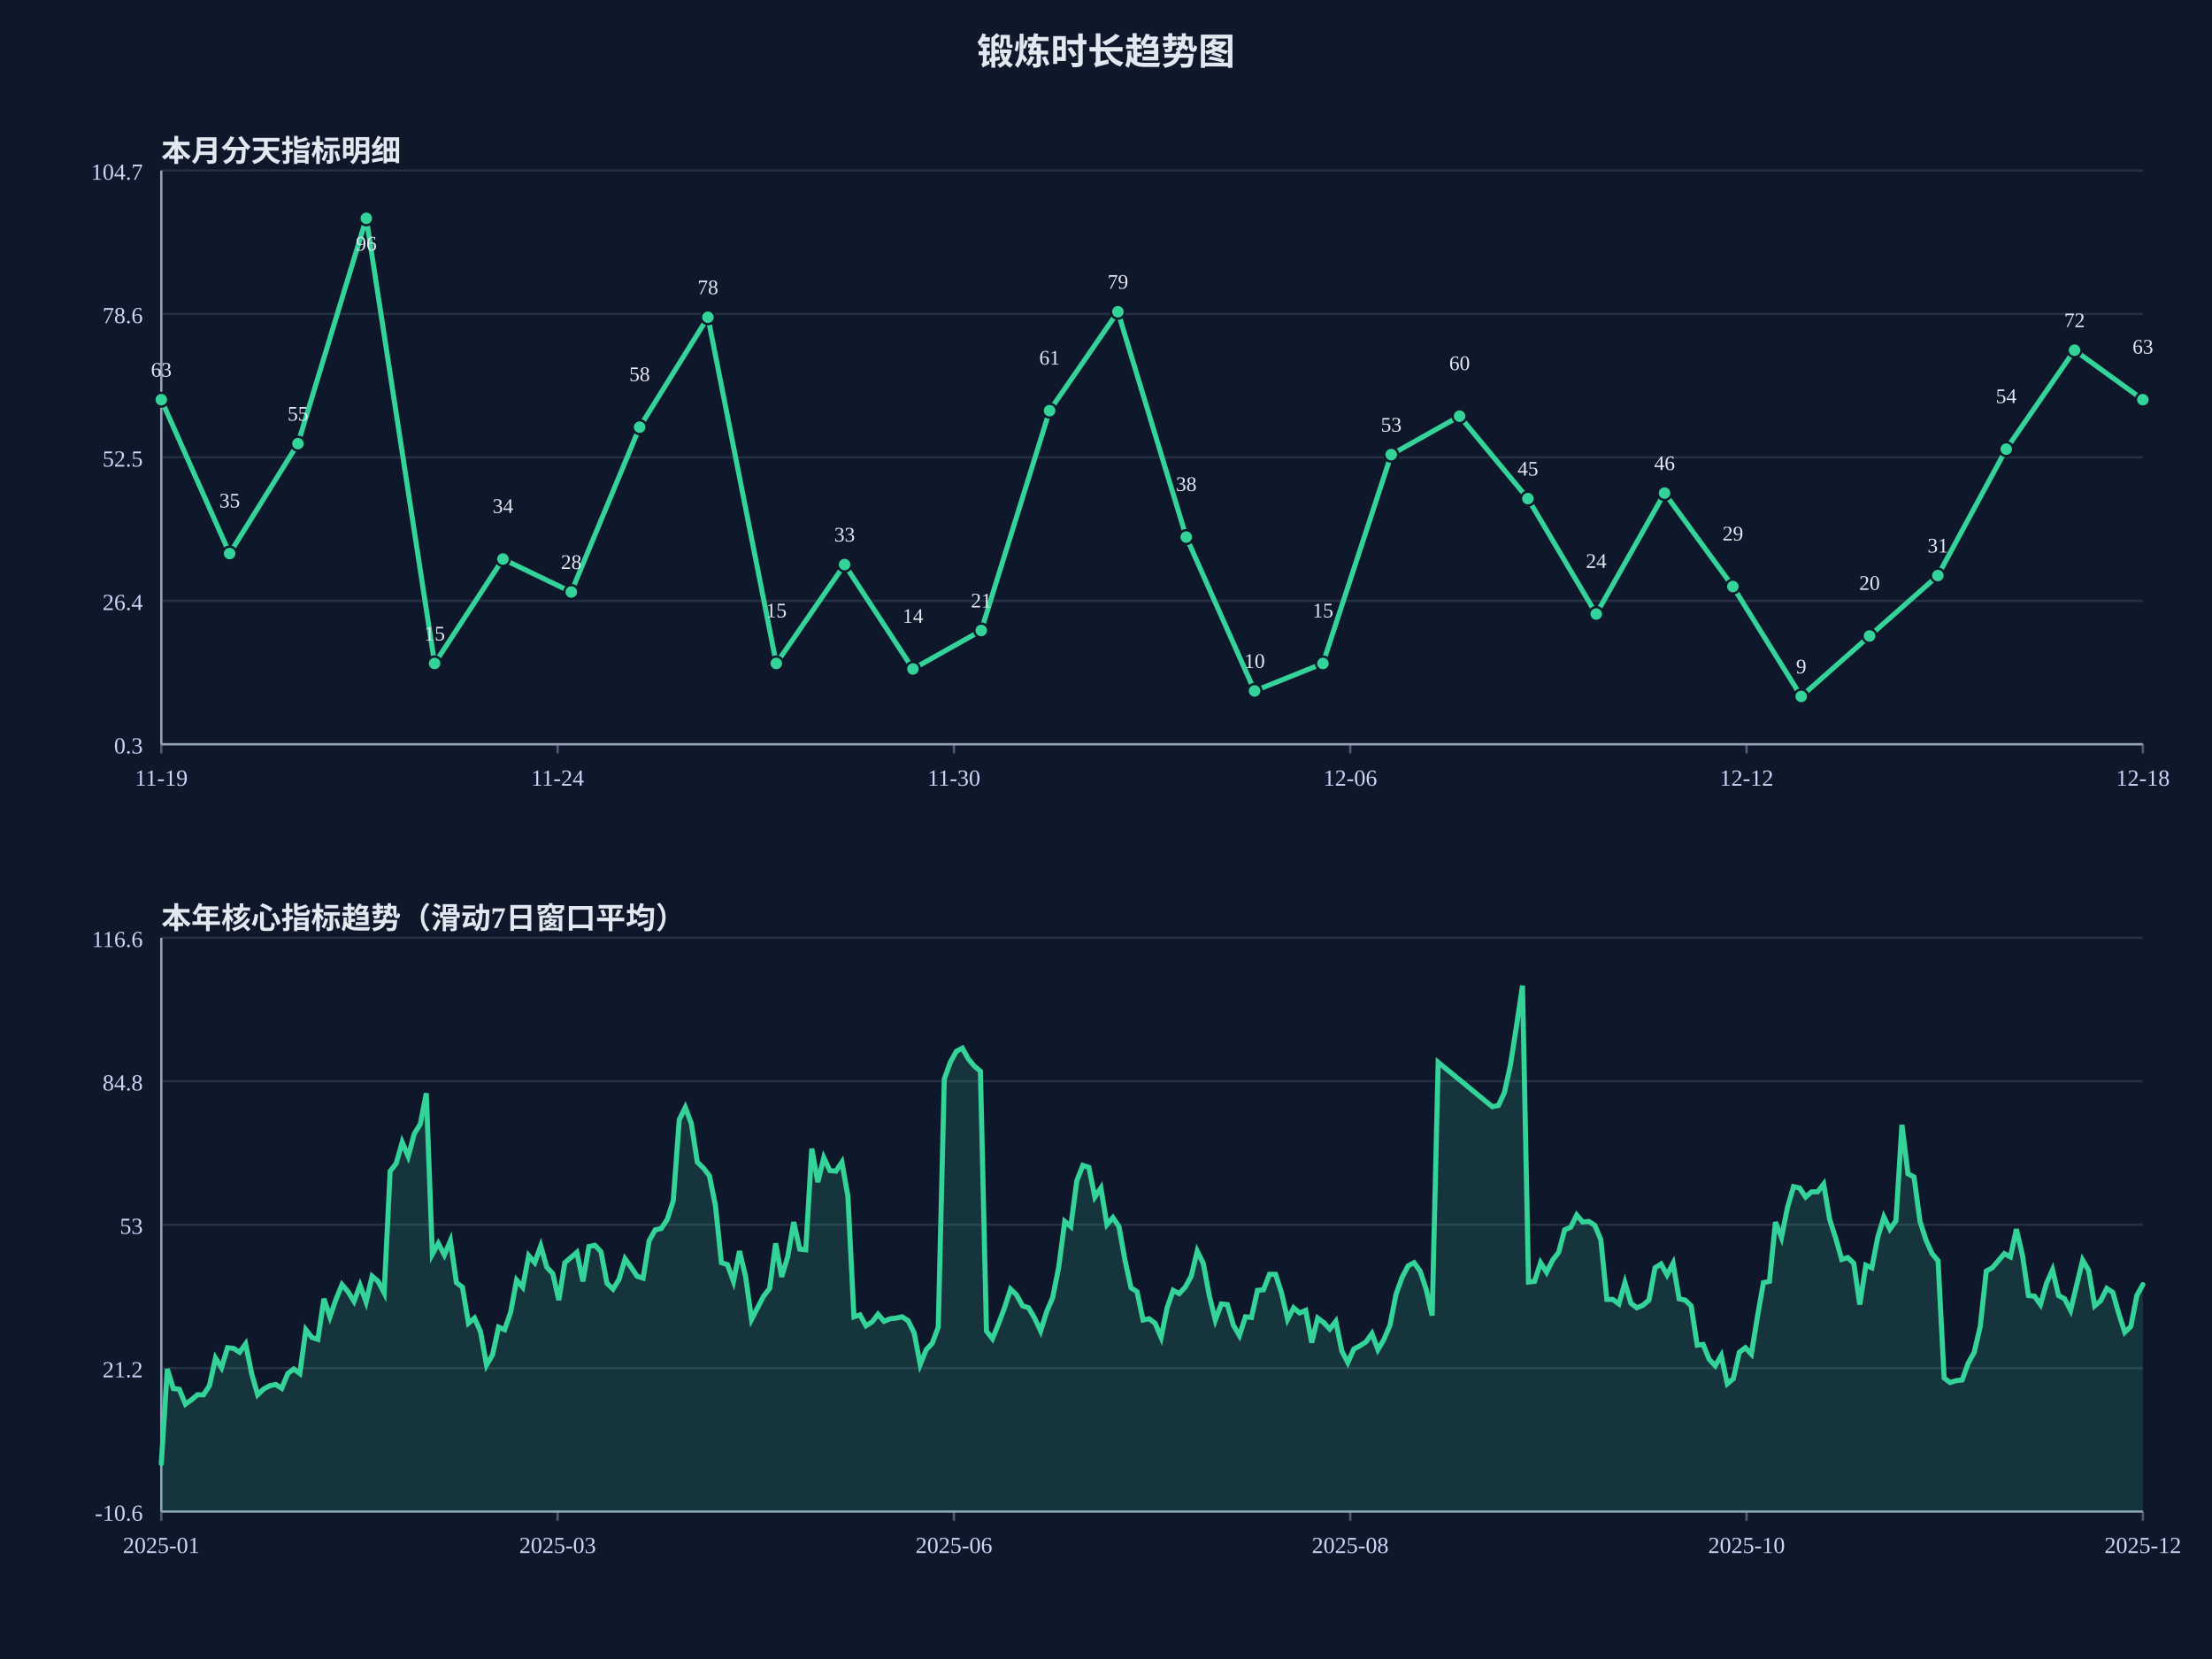
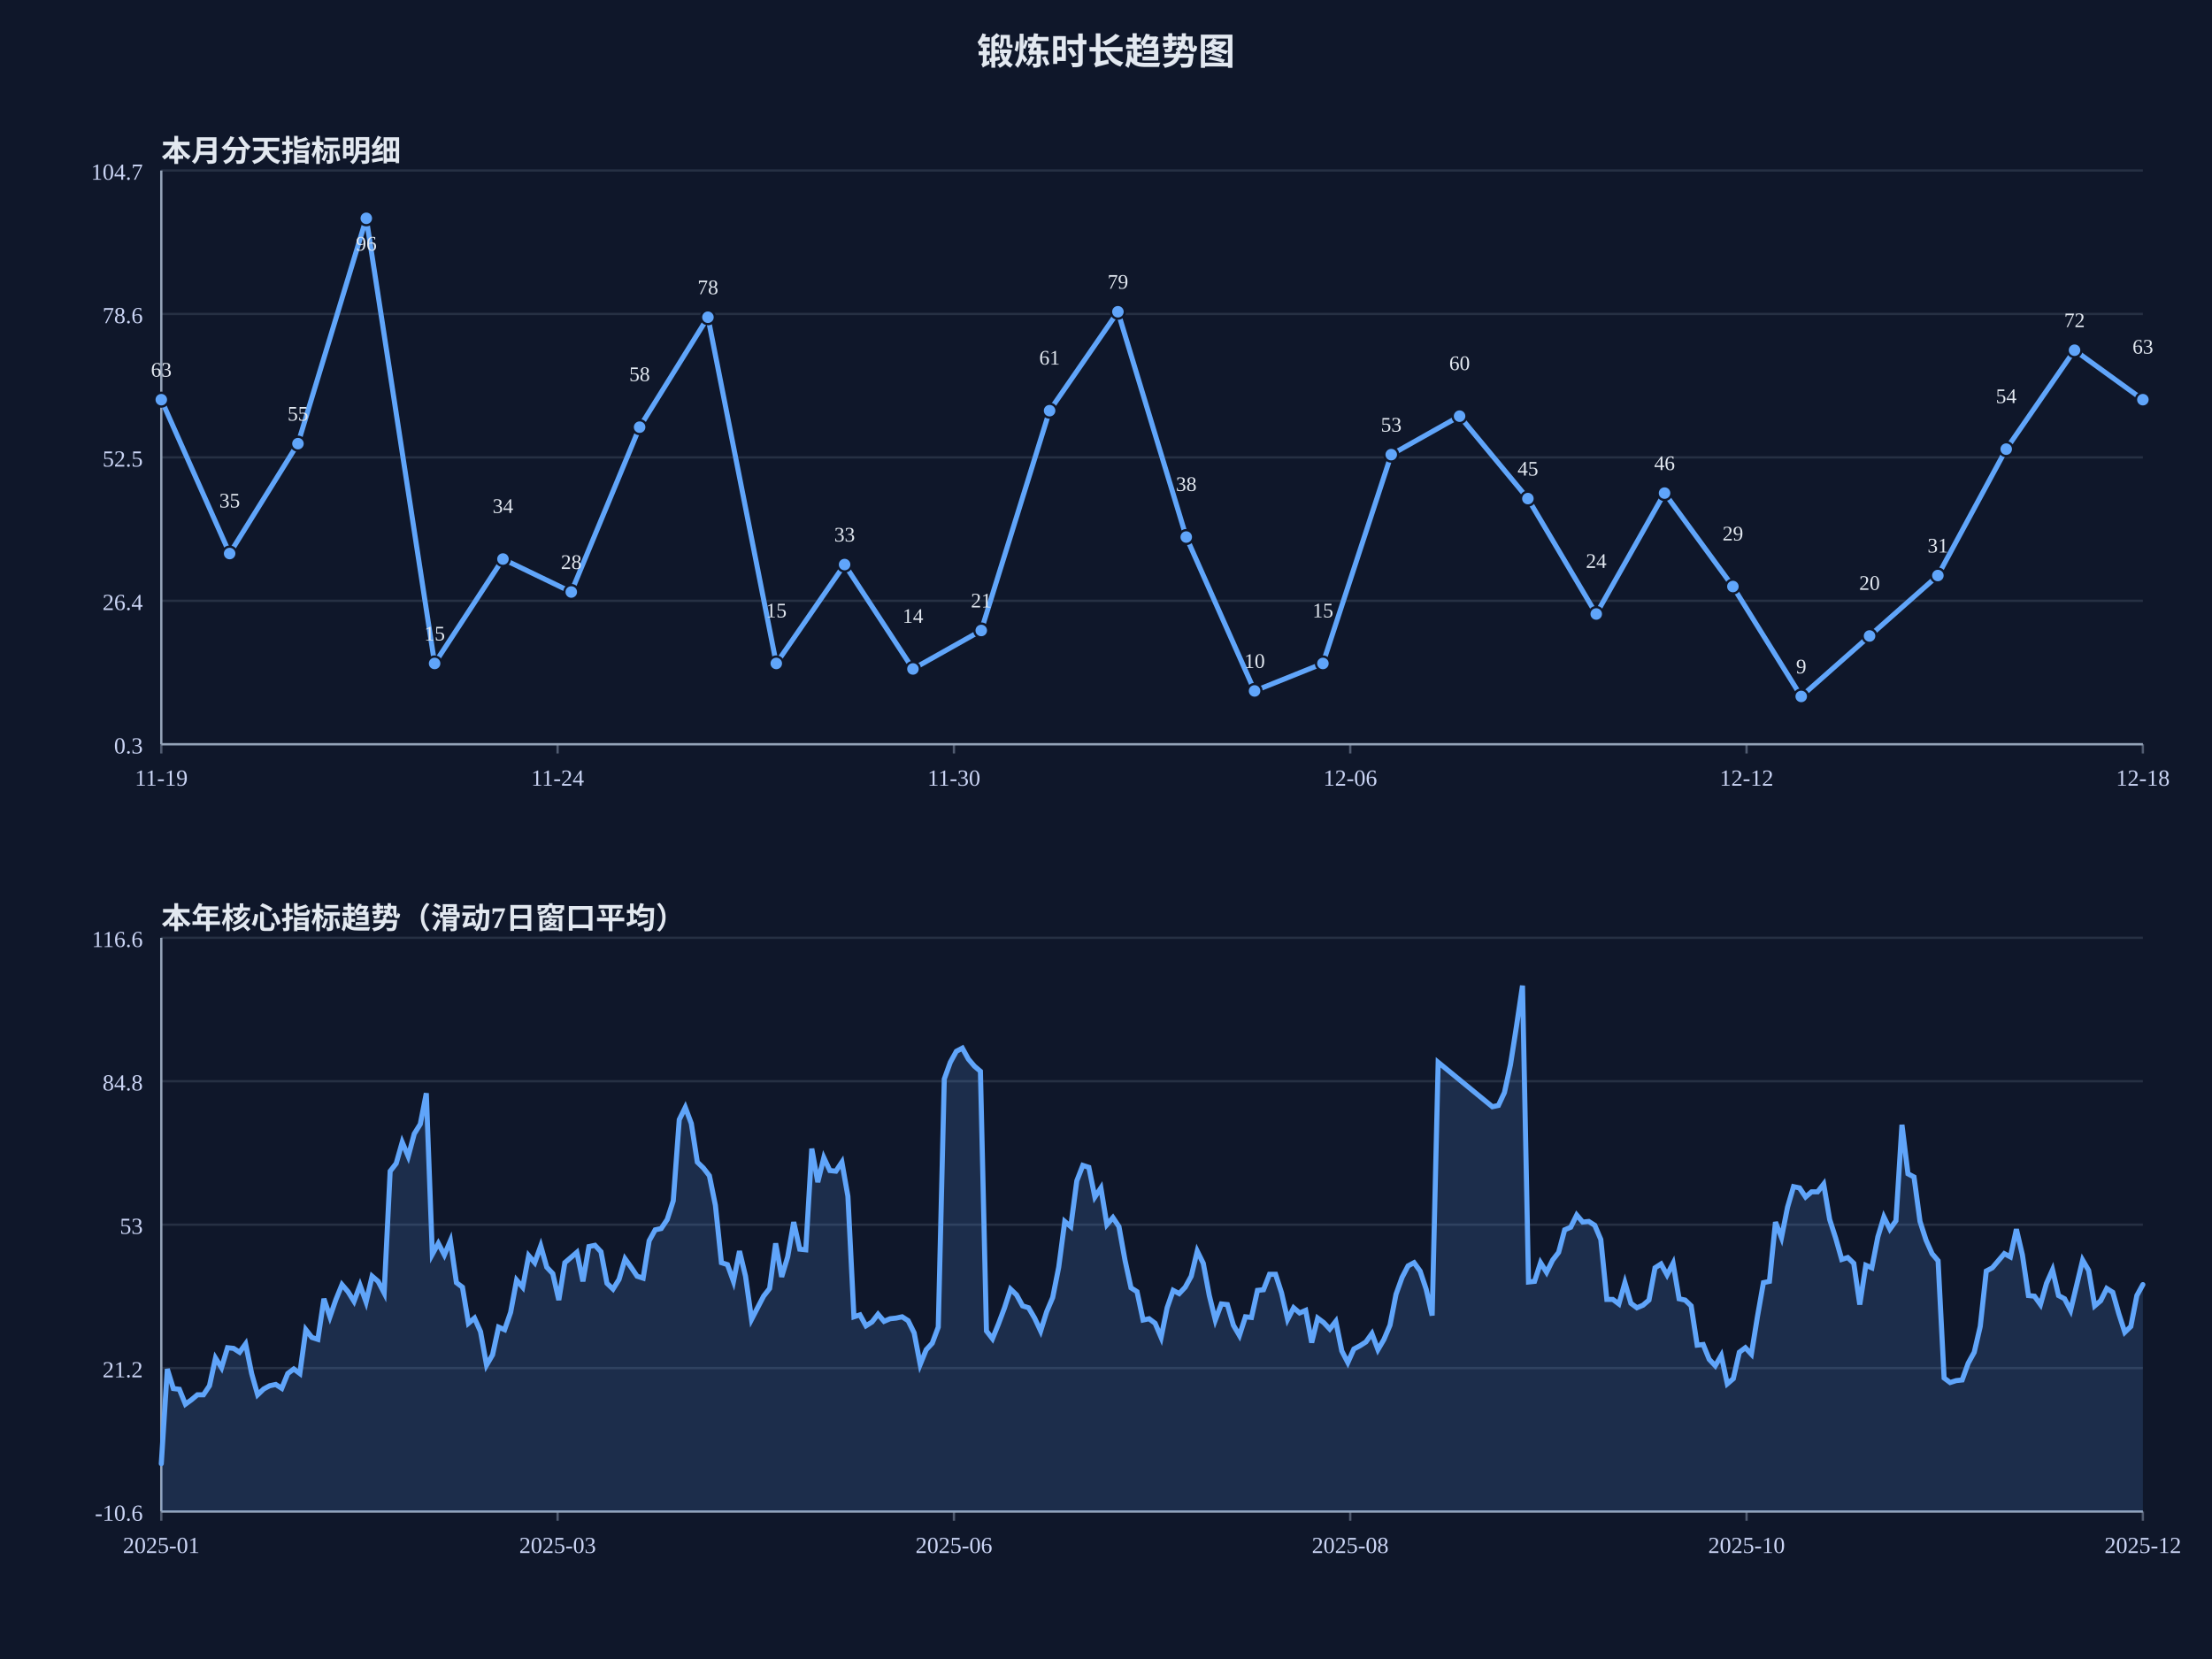
<svg xmlns="http://www.w3.org/2000/svg" viewBox="0 0 960 720" width="960" height="720">
  <rect width="960" height="720" fill="#0f172a" />
  <text x="480" y="28" fill="#e2e8f0" font-size="16" font-weight="700" text-anchor="middle">锻炼时长趋势图</text>
  <text x="70" y="70" fill="#e2e8f0" font-size="13" font-weight="600">本月分天指标明细</text>
  <line x1="70" y1="323.00" x2="930" y2="323.00" stroke="#94a3b8" stroke-opacity="0.18" stroke-width="1" />
  <text x="62" y="327.00" fill="#cbd5f5" font-size="10" text-anchor="end">0.3</text>
  <line x1="70" y1="260.75" x2="930" y2="260.75" stroke="#94a3b8" stroke-opacity="0.18" stroke-width="1" />
  <text x="62" y="264.75" fill="#cbd5f5" font-size="10" text-anchor="end">26.4</text>
  <line x1="70" y1="198.50" x2="930" y2="198.50" stroke="#94a3b8" stroke-opacity="0.18" stroke-width="1" />
  <text x="62" y="202.50" fill="#cbd5f5" font-size="10" text-anchor="end">52.5</text>
  <line x1="70" y1="136.25" x2="930" y2="136.25" stroke="#94a3b8" stroke-opacity="0.18" stroke-width="1" />
  <text x="62" y="140.25" fill="#cbd5f5" font-size="10" text-anchor="end">78.6</text>
  <line x1="70" y1="74.00" x2="930" y2="74.00" stroke="#94a3b8" stroke-opacity="0.18" stroke-width="1" />
  <text x="62" y="78.00" fill="#cbd5f5" font-size="10" text-anchor="end">104.7</text>
  <line x1="70.00" y1="323" x2="70.00" y2="327" stroke="#94a3b8" stroke-opacity="0.5" stroke-width="1" />
  <text x="70.00" y="341" fill="#cbd5f5" font-size="10" text-anchor="middle">11-19</text>
  <line x1="242.00" y1="323" x2="242.00" y2="327" stroke="#94a3b8" stroke-opacity="0.5" stroke-width="1" />
  <text x="242.00" y="341" fill="#cbd5f5" font-size="10" text-anchor="middle">11-24</text>
  <line x1="414.00" y1="323" x2="414.00" y2="327" stroke="#94a3b8" stroke-opacity="0.5" stroke-width="1" />
  <text x="414.00" y="341" fill="#cbd5f5" font-size="10" text-anchor="middle">11-30</text>
  <line x1="586.00" y1="323" x2="586.00" y2="327" stroke="#94a3b8" stroke-opacity="0.5" stroke-width="1" />
  <text x="586.00" y="341" fill="#cbd5f5" font-size="10" text-anchor="middle">12-06</text>
  <line x1="758.00" y1="323" x2="758.00" y2="327" stroke="#94a3b8" stroke-opacity="0.5" stroke-width="1" />
  <text x="758.00" y="341" fill="#cbd5f5" font-size="10" text-anchor="middle">12-12</text>
  <line x1="930.00" y1="323" x2="930.00" y2="327" stroke="#94a3b8" stroke-opacity="0.5" stroke-width="1" />
  <text x="930.00" y="341" fill="#cbd5f5" font-size="10" text-anchor="middle">12-18</text>
  <line x1="70" y1="74" x2="70" y2="323" stroke="#94a3b8" stroke-width="1" />
  <line x1="70" y1="323" x2="930" y2="323" stroke="#94a3b8" stroke-width="1" />
-   <path d="M70.00,173.46 L99.66,240.24 L129.31,192.54 L158.97,94.75 L188.62,287.94 L218.28,242.62 L247.93,256.93 L277.59,185.38 L307.24,137.68 L336.90,287.94 L366.55,245.01 L396.21,290.32 L425.86,273.63 L455.52,178.23 L485.17,135.30 L514.83,233.08 L544.48,299.86 L574.14,287.94 L603.79,197.31 L633.45,180.61 L663.10,216.39 L692.76,266.47 L722.41,214.00 L752.07,254.55 L781.72,302.25 L811.38,276.01 L841.03,249.78 L870.69,194.92 L900.34,151.99 L930.00,173.46" fill="none" stroke="#34d399" stroke-width="2.2" stroke-linecap="round" />
-   <circle cx="70.00" cy="173.46" r="3" fill="#34d399" stroke="#0f172a" stroke-width="1" />
+   <path d="M70.00,173.46 L99.66,240.24 L129.31,192.54 L158.97,94.75 L188.62,287.94 L218.28,242.62 L247.93,256.93 L277.59,185.38 L307.24,137.68 L336.90,287.94 L366.55,245.01 L396.21,290.32 L425.86,273.63 L455.52,178.23 L485.17,135.30 L514.83,233.08 L544.48,299.86 L574.14,287.94 L603.79,197.31 L633.45,180.61 L663.10,216.39 L692.76,266.47 L722.41,214.00 L752.07,254.55 L781.72,302.25 L811.38,276.01 L841.03,249.78 L870.69,194.92 L900.34,151.99 L930.00,173.46" fill="none" stroke="#60a5fa" stroke-width="2.2" stroke-linecap="round" />
+   <circle cx="70.00" cy="173.46" r="3" fill="#60a5fa" stroke="#0f172a" stroke-width="1" />
  <text x="70.00" y="163.46" fill="#e2e8f0" font-size="9" text-anchor="middle">63</text>
-   <circle cx="99.66" cy="240.24" r="3" fill="#34d399" stroke="#0f172a" stroke-width="1" />
+   <circle cx="99.66" cy="240.24" r="3" fill="#60a5fa" stroke="#0f172a" stroke-width="1" />
  <text x="99.66" y="220.24" fill="#e2e8f0" font-size="9" text-anchor="middle">35</text>
-   <circle cx="129.31" cy="192.54" r="3" fill="#34d399" stroke="#0f172a" stroke-width="1" />
+   <circle cx="129.31" cy="192.54" r="3" fill="#60a5fa" stroke="#0f172a" stroke-width="1" />
  <text x="129.31" y="182.54" fill="#e2e8f0" font-size="9" text-anchor="middle">55</text>
-   <circle cx="158.97" cy="94.75" r="3" fill="#34d399" stroke="#0f172a" stroke-width="1" />
+   <circle cx="158.97" cy="94.75" r="3" fill="#60a5fa" stroke="#0f172a" stroke-width="1" />
  <text x="158.97" y="108.75" fill="#e2e8f0" font-size="9" text-anchor="middle">96</text>
-   <circle cx="188.62" cy="287.94" r="3" fill="#34d399" stroke="#0f172a" stroke-width="1" />
+   <circle cx="188.62" cy="287.94" r="3" fill="#60a5fa" stroke="#0f172a" stroke-width="1" />
  <text x="188.62" y="277.94" fill="#e2e8f0" font-size="9" text-anchor="middle">15</text>
-   <circle cx="218.28" cy="242.62" r="3" fill="#34d399" stroke="#0f172a" stroke-width="1" />
+   <circle cx="218.28" cy="242.62" r="3" fill="#60a5fa" stroke="#0f172a" stroke-width="1" />
  <text x="218.28" y="222.62" fill="#e2e8f0" font-size="9" text-anchor="middle">34</text>
-   <circle cx="247.93" cy="256.93" r="3" fill="#34d399" stroke="#0f172a" stroke-width="1" />
+   <circle cx="247.93" cy="256.93" r="3" fill="#60a5fa" stroke="#0f172a" stroke-width="1" />
  <text x="247.93" y="246.93" fill="#e2e8f0" font-size="9" text-anchor="middle">28</text>
-   <circle cx="277.59" cy="185.38" r="3" fill="#34d399" stroke="#0f172a" stroke-width="1" />
+   <circle cx="277.59" cy="185.38" r="3" fill="#60a5fa" stroke="#0f172a" stroke-width="1" />
  <text x="277.59" y="165.38" fill="#e2e8f0" font-size="9" text-anchor="middle">58</text>
-   <circle cx="307.24" cy="137.68" r="3" fill="#34d399" stroke="#0f172a" stroke-width="1" />
+   <circle cx="307.24" cy="137.68" r="3" fill="#60a5fa" stroke="#0f172a" stroke-width="1" />
  <text x="307.24" y="127.68" fill="#e2e8f0" font-size="9" text-anchor="middle">78</text>
-   <circle cx="336.90" cy="287.94" r="3" fill="#34d399" stroke="#0f172a" stroke-width="1" />
+   <circle cx="336.90" cy="287.94" r="3" fill="#60a5fa" stroke="#0f172a" stroke-width="1" />
  <text x="336.90" y="267.94" fill="#e2e8f0" font-size="9" text-anchor="middle">15</text>
-   <circle cx="366.55" cy="245.01" r="3" fill="#34d399" stroke="#0f172a" stroke-width="1" />
+   <circle cx="366.55" cy="245.01" r="3" fill="#60a5fa" stroke="#0f172a" stroke-width="1" />
  <text x="366.55" y="235.01" fill="#e2e8f0" font-size="9" text-anchor="middle">33</text>
-   <circle cx="396.21" cy="290.32" r="3" fill="#34d399" stroke="#0f172a" stroke-width="1" />
+   <circle cx="396.21" cy="290.32" r="3" fill="#60a5fa" stroke="#0f172a" stroke-width="1" />
  <text x="396.21" y="270.32" fill="#e2e8f0" font-size="9" text-anchor="middle">14</text>
-   <circle cx="425.86" cy="273.63" r="3" fill="#34d399" stroke="#0f172a" stroke-width="1" />
+   <circle cx="425.86" cy="273.63" r="3" fill="#60a5fa" stroke="#0f172a" stroke-width="1" />
  <text x="425.86" y="263.63" fill="#e2e8f0" font-size="9" text-anchor="middle">21</text>
-   <circle cx="455.52" cy="178.23" r="3" fill="#34d399" stroke="#0f172a" stroke-width="1" />
+   <circle cx="455.52" cy="178.23" r="3" fill="#60a5fa" stroke="#0f172a" stroke-width="1" />
  <text x="455.52" y="158.23" fill="#e2e8f0" font-size="9" text-anchor="middle">61</text>
-   <circle cx="485.17" cy="135.30" r="3" fill="#34d399" stroke="#0f172a" stroke-width="1" />
+   <circle cx="485.17" cy="135.30" r="3" fill="#60a5fa" stroke="#0f172a" stroke-width="1" />
  <text x="485.17" y="125.30" fill="#e2e8f0" font-size="9" text-anchor="middle">79</text>
-   <circle cx="514.83" cy="233.08" r="3" fill="#34d399" stroke="#0f172a" stroke-width="1" />
+   <circle cx="514.83" cy="233.08" r="3" fill="#60a5fa" stroke="#0f172a" stroke-width="1" />
  <text x="514.83" y="213.08" fill="#e2e8f0" font-size="9" text-anchor="middle">38</text>
-   <circle cx="544.48" cy="299.86" r="3" fill="#34d399" stroke="#0f172a" stroke-width="1" />
+   <circle cx="544.48" cy="299.86" r="3" fill="#60a5fa" stroke="#0f172a" stroke-width="1" />
  <text x="544.48" y="289.86" fill="#e2e8f0" font-size="9" text-anchor="middle">10</text>
-   <circle cx="574.14" cy="287.94" r="3" fill="#34d399" stroke="#0f172a" stroke-width="1" />
+   <circle cx="574.14" cy="287.94" r="3" fill="#60a5fa" stroke="#0f172a" stroke-width="1" />
  <text x="574.14" y="267.94" fill="#e2e8f0" font-size="9" text-anchor="middle">15</text>
-   <circle cx="603.79" cy="197.31" r="3" fill="#34d399" stroke="#0f172a" stroke-width="1" />
+   <circle cx="603.79" cy="197.31" r="3" fill="#60a5fa" stroke="#0f172a" stroke-width="1" />
  <text x="603.79" y="187.31" fill="#e2e8f0" font-size="9" text-anchor="middle">53</text>
-   <circle cx="633.45" cy="180.61" r="3" fill="#34d399" stroke="#0f172a" stroke-width="1" />
+   <circle cx="633.45" cy="180.61" r="3" fill="#60a5fa" stroke="#0f172a" stroke-width="1" />
  <text x="633.45" y="160.61" fill="#e2e8f0" font-size="9" text-anchor="middle">60</text>
-   <circle cx="663.10" cy="216.39" r="3" fill="#34d399" stroke="#0f172a" stroke-width="1" />
+   <circle cx="663.10" cy="216.39" r="3" fill="#60a5fa" stroke="#0f172a" stroke-width="1" />
  <text x="663.10" y="206.39" fill="#e2e8f0" font-size="9" text-anchor="middle">45</text>
-   <circle cx="692.76" cy="266.47" r="3" fill="#34d399" stroke="#0f172a" stroke-width="1" />
+   <circle cx="692.76" cy="266.47" r="3" fill="#60a5fa" stroke="#0f172a" stroke-width="1" />
  <text x="692.76" y="246.47" fill="#e2e8f0" font-size="9" text-anchor="middle">24</text>
-   <circle cx="722.41" cy="214.00" r="3" fill="#34d399" stroke="#0f172a" stroke-width="1" />
+   <circle cx="722.41" cy="214.00" r="3" fill="#60a5fa" stroke="#0f172a" stroke-width="1" />
  <text x="722.41" y="204.00" fill="#e2e8f0" font-size="9" text-anchor="middle">46</text>
-   <circle cx="752.07" cy="254.55" r="3" fill="#34d399" stroke="#0f172a" stroke-width="1" />
+   <circle cx="752.07" cy="254.55" r="3" fill="#60a5fa" stroke="#0f172a" stroke-width="1" />
  <text x="752.07" y="234.55" fill="#e2e8f0" font-size="9" text-anchor="middle">29</text>
-   <circle cx="781.72" cy="302.25" r="3" fill="#34d399" stroke="#0f172a" stroke-width="1" />
+   <circle cx="781.72" cy="302.25" r="3" fill="#60a5fa" stroke="#0f172a" stroke-width="1" />
  <text x="781.72" y="292.25" fill="#e2e8f0" font-size="9" text-anchor="middle">9</text>
-   <circle cx="811.38" cy="276.01" r="3" fill="#34d399" stroke="#0f172a" stroke-width="1" />
+   <circle cx="811.38" cy="276.01" r="3" fill="#60a5fa" stroke="#0f172a" stroke-width="1" />
  <text x="811.38" y="256.01" fill="#e2e8f0" font-size="9" text-anchor="middle">20</text>
-   <circle cx="841.03" cy="249.78" r="3" fill="#34d399" stroke="#0f172a" stroke-width="1" />
+   <circle cx="841.03" cy="249.78" r="3" fill="#60a5fa" stroke="#0f172a" stroke-width="1" />
  <text x="841.03" y="239.78" fill="#e2e8f0" font-size="9" text-anchor="middle">31</text>
-   <circle cx="870.69" cy="194.92" r="3" fill="#34d399" stroke="#0f172a" stroke-width="1" />
+   <circle cx="870.69" cy="194.92" r="3" fill="#60a5fa" stroke="#0f172a" stroke-width="1" />
  <text x="870.69" y="174.92" fill="#e2e8f0" font-size="9" text-anchor="middle">54</text>
-   <circle cx="900.34" cy="151.99" r="3" fill="#34d399" stroke="#0f172a" stroke-width="1" />
+   <circle cx="900.34" cy="151.99" r="3" fill="#60a5fa" stroke="#0f172a" stroke-width="1" />
  <text x="900.34" y="141.99" fill="#e2e8f0" font-size="9" text-anchor="middle">72</text>
-   <circle cx="930.00" cy="173.46" r="3" fill="#34d399" stroke="#0f172a" stroke-width="1" />
+   <circle cx="930.00" cy="173.46" r="3" fill="#60a5fa" stroke="#0f172a" stroke-width="1" />
  <text x="930.00" y="153.46" fill="#e2e8f0" font-size="9" text-anchor="middle">63</text>
  <text x="70" y="403" fill="#e2e8f0" font-size="13" font-weight="600">本年核心指标趋势（滑动7日窗口平均）</text>
  <line x1="70" y1="656.00" x2="930" y2="656.00" stroke="#94a3b8" stroke-opacity="0.18" stroke-width="1" />
  <text x="62" y="660.00" fill="#cbd5f5" font-size="10" text-anchor="end">-10.6</text>
  <line x1="70" y1="593.75" x2="930" y2="593.75" stroke="#94a3b8" stroke-opacity="0.18" stroke-width="1" />
  <text x="62" y="597.75" fill="#cbd5f5" font-size="10" text-anchor="end">21.2</text>
  <line x1="70" y1="531.50" x2="930" y2="531.50" stroke="#94a3b8" stroke-opacity="0.18" stroke-width="1" />
  <text x="62" y="535.50" fill="#cbd5f5" font-size="10" text-anchor="end">53</text>
  <line x1="70" y1="469.25" x2="930" y2="469.25" stroke="#94a3b8" stroke-opacity="0.18" stroke-width="1" />
  <text x="62" y="473.25" fill="#cbd5f5" font-size="10" text-anchor="end">84.8</text>
  <line x1="70" y1="407.00" x2="930" y2="407.00" stroke="#94a3b8" stroke-opacity="0.18" stroke-width="1" />
  <text x="62" y="411.00" fill="#cbd5f5" font-size="10" text-anchor="end">116.6</text>
  <line x1="70.00" y1="656" x2="70.00" y2="660" stroke="#94a3b8" stroke-opacity="0.5" stroke-width="1" />
  <text x="70.00" y="674" fill="#cbd5f5" font-size="10" text-anchor="middle">2025-01</text>
  <line x1="242.00" y1="656" x2="242.00" y2="660" stroke="#94a3b8" stroke-opacity="0.5" stroke-width="1" />
  <text x="242.00" y="674" fill="#cbd5f5" font-size="10" text-anchor="middle">2025-03</text>
  <line x1="414.00" y1="656" x2="414.00" y2="660" stroke="#94a3b8" stroke-opacity="0.5" stroke-width="1" />
  <text x="414.00" y="674" fill="#cbd5f5" font-size="10" text-anchor="middle">2025-06</text>
  <line x1="586.00" y1="656" x2="586.00" y2="660" stroke="#94a3b8" stroke-opacity="0.5" stroke-width="1" />
  <text x="586.00" y="674" fill="#cbd5f5" font-size="10" text-anchor="middle">2025-08</text>
  <line x1="758.00" y1="656" x2="758.00" y2="660" stroke="#94a3b8" stroke-opacity="0.5" stroke-width="1" />
  <text x="758.00" y="674" fill="#cbd5f5" font-size="10" text-anchor="middle">2025-10</text>
  <line x1="930.00" y1="656" x2="930.00" y2="660" stroke="#94a3b8" stroke-opacity="0.5" stroke-width="1" />
  <text x="930.00" y="674" fill="#cbd5f5" font-size="10" text-anchor="middle">2025-12</text>
  <line x1="70" y1="407" x2="70" y2="656" stroke="#94a3b8" stroke-width="1" />
  <line x1="70" y1="656" x2="930" y2="656" stroke="#94a3b8" stroke-width="1" />
-   <path d="M70.00,656.00 L70.00,635.25 L72.61,594.14 L75.23,602.62 L77.84,602.95 L80.46,609.41 L83.07,607.52 L85.68,605.33 L88.30,605.33 L90.91,601.41 L93.53,589.39 L96.14,593.58 L98.75,584.91 L101.37,585.19 L103.98,586.87 L106.60,583.24 L109.21,596.10 L111.82,605.33 L114.44,602.81 L117.05,601.41 L119.67,600.85 L122.28,602.53 L124.89,596.10 L127.51,594.14 L130.12,596.10 L132.74,577.08 L135.35,580.44 L137.96,581.28 L140.58,563.66 L143.19,571.49 L145.81,563.94 L148.42,557.51 L151.03,560.58 L153.65,564.78 L156.26,557.79 L158.88,565.06 L161.49,553.87 L164.10,556.11 L166.72,561.14 L169.33,508.29 L171.95,504.93 L174.56,495.70 L177.17,501.86 L179.79,492.07 L182.40,487.87 L185.02,474.45 L187.63,544.36 L190.24,539.61 L192.86,544.64 L195.47,538.49 L198.09,556.67 L200.70,558.63 L203.31,574.29 L205.93,572.05 L208.54,577.92 L211.16,592.46 L213.77,587.99 L216.38,575.96 L219.00,577.08 L221.61,569.53 L224.22,555.55 L226.84,558.63 L229.45,544.92 L232.07,548.00 L234.68,540.73 L237.29,549.96 L239.91,552.75 L242.52,564.22 L245.14,548.00 L247.75,545.76 L250.36,543.52 L252.98,556.11 L255.59,541.01 L258.21,540.45 L260.82,543.25 L263.43,556.95 L266.05,559.46 L268.66,555.27 L271.28,546.32 L273.89,549.96 L276.50,553.87 L279.12,554.71 L281.73,538.49 L284.35,533.74 L286.96,533.18 L289.57,529.26 L292.19,521.15 L294.80,485.92 L297.42,480.60 L300.03,487.60 L302.64,504.37 L305.26,506.89 L307.87,510.25 L310.49,523.11 L313.10,548.00 L315.71,548.84 L318.33,556.11 L320.94,542.97 L323.56,553.87 L326.17,572.61 L328.78,567.57 L331.40,562.54 L334.01,559.19 L336.63,539.61 L339.24,554.15 L341.85,545.48 L344.47,530.38 L347.08,542.13 L349.70,542.41 L352.31,498.50 L354.92,513.04 L357.54,502.42 L360.15,508.01 L362.77,508.29 L365.38,504.37 L367.99,519.20 L370.61,571.49 L373.22,570.65 L375.84,575.40 L378.45,573.73 L381.06,570.37 L383.68,573.45 L386.29,572.33 L388.91,572.05 L391.52,571.49 L394.13,573.17 L396.75,578.48 L399.36,592.18 L401.98,585.75 L404.59,582.96 L407.20,575.96 L409.82,468.30 L412.43,461.03 L415.05,456.27 L417.66,454.88 L420.27,459.63 L422.89,462.71 L425.50,464.94 L428.12,577.64 L430.73,581.00 L433.34,574.57 L435.96,567.57 L438.57,559.46 L441.19,561.98 L443.80,566.74 L446.41,567.57 L449.03,572.05 L451.64,577.64 L454.26,569.25 L456.87,563.10 L459.48,549.96 L462.10,530.10 L464.71,532.34 L467.33,512.48 L469.94,505.77 L472.55,506.61 L475.17,519.48 L477.78,515.56 L480.40,531.50 L483.01,528.42 L485.62,532.34 L488.24,546.88 L490.85,558.91 L493.47,560.58 L496.08,572.89 L498.69,572.33 L501.31,574.29 L503.92,580.44 L506.53,567.57 L509.15,560.02 L511.76,561.42 L514.38,558.63 L516.99,553.87 L519.60,542.97 L522.22,548.28 L524.83,562.26 L527.45,572.89 L530.06,565.90 L532.67,566.18 L535.29,575.13 L537.90,579.60 L540.52,571.49 L543.13,571.77 L545.74,560.02 L548.36,559.74 L550.97,553.03 L553.59,553.03 L556.20,561.14 L558.81,572.61 L561.43,567.57 L564.04,569.81 L566.66,568.69 L569.27,582.68 L571.88,572.05 L574.50,574.01 L577.11,576.80 L579.73,573.45 L582.34,586.31 L584.95,591.35 L587.57,585.47 L590.18,584.07 L592.80,582.40 L595.41,578.76 L598.02,585.75 L600.64,581.28 L603.25,575.13 L605.87,561.70 L608.48,554.43 L611.09,549.40 L613.71,548.00 L616.32,551.63 L618.94,559.46 L621.55,570.93 L624.16,461.03 L647.69,480.32 L650.30,479.76 L652.92,474.17 L655.53,462.15 L658.15,445.37 L660.76,427.75 L663.37,556.39 L665.99,556.11 L668.60,548.00 L671.22,552.19 L673.83,546.88 L676.44,543.52 L679.06,533.74 L681.67,532.62 L684.29,527.31 L686.90,530.38 L689.51,530.10 L692.13,531.78 L694.74,537.93 L697.36,563.94 L699.97,563.94 L702.58,565.90 L705.20,556.67 L707.81,565.62 L710.43,567.57 L713.04,566.46 L715.65,564.22 L718.27,550.24 L720.88,548.56 L723.50,553.31 L726.11,548.28 L728.72,563.66 L731.34,564.22 L733.95,566.74 L736.57,583.79 L739.18,583.51 L741.79,589.95 L744.41,592.74 L747.02,588.27 L749.64,600.57 L752.25,598.34 L754.86,586.87 L757.48,584.91 L760.09,587.71 L762.71,571.49 L765.32,556.67 L767.93,556.11 L770.55,530.38 L773.16,537.09 L775.78,523.95 L778.39,515.00 L781.00,515.56 L783.62,519.48 L786.23,517.24 L788.84,517.24 L791.46,513.88 L794.07,529.26 L796.69,537.37 L799.30,546.60 L801.91,545.76 L804.53,548.28 L807.14,566.18 L809.76,549.12 L812.37,550.24 L814.98,536.81 L817.60,528.14 L820.21,533.46 L822.83,529.82 L825.44,488.15 L828.05,509.41 L830.67,510.81 L833.28,530.10 L835.90,538.21 L838.51,544.08 L841.12,547.16 L843.74,598.06 L846.35,600.01 L848.97,599.18 L851.58,598.90 L854.19,591.62 L856.81,586.87 L859.42,575.68 L862.04,551.63 L864.65,550.24 L867.26,547.16 L869.88,544.08 L872.49,545.48 L875.11,533.46 L877.72,544.64 L880.33,562.26 L882.95,562.54 L885.56,566.18 L888.18,556.95 L890.79,551.08 L893.40,562.26 L896.02,563.66 L898.63,568.69 L901.25,557.79 L903.86,546.88 L906.47,551.36 L909.09,566.74 L911.70,564.50 L914.32,559.19 L916.93,560.86 L919.54,570.09 L922.16,578.20 L924.77,575.68 L927.39,562.26 L930.00,557.51 L930.00,656.00 Z" fill="#34d399" fill-opacity="0.16" stroke="none" />
-   <path d="M70.00,635.25 L72.61,594.14 L75.23,602.62 L77.84,602.95 L80.46,609.41 L83.07,607.52 L85.68,605.33 L88.30,605.33 L90.91,601.41 L93.53,589.39 L96.14,593.58 L98.75,584.91 L101.37,585.19 L103.98,586.87 L106.60,583.24 L109.21,596.10 L111.82,605.33 L114.44,602.81 L117.05,601.41 L119.67,600.85 L122.28,602.53 L124.89,596.10 L127.51,594.14 L130.12,596.10 L132.74,577.08 L135.35,580.44 L137.96,581.28 L140.58,563.66 L143.19,571.49 L145.81,563.94 L148.42,557.51 L151.03,560.58 L153.65,564.78 L156.26,557.79 L158.88,565.06 L161.49,553.87 L164.10,556.11 L166.72,561.14 L169.33,508.29 L171.95,504.93 L174.56,495.70 L177.17,501.86 L179.79,492.07 L182.40,487.87 L185.02,474.45 L187.63,544.36 L190.24,539.61 L192.86,544.64 L195.47,538.49 L198.09,556.67 L200.70,558.63 L203.31,574.29 L205.93,572.05 L208.54,577.92 L211.16,592.46 L213.77,587.99 L216.38,575.96 L219.00,577.08 L221.61,569.53 L224.22,555.55 L226.84,558.63 L229.45,544.92 L232.07,548.00 L234.68,540.73 L237.29,549.96 L239.91,552.75 L242.52,564.22 L245.14,548.00 L247.75,545.76 L250.36,543.52 L252.98,556.11 L255.59,541.01 L258.21,540.45 L260.82,543.25 L263.43,556.95 L266.05,559.46 L268.66,555.27 L271.28,546.32 L273.89,549.96 L276.50,553.87 L279.12,554.71 L281.73,538.49 L284.35,533.74 L286.96,533.18 L289.57,529.26 L292.19,521.15 L294.80,485.92 L297.42,480.60 L300.03,487.60 L302.64,504.37 L305.26,506.89 L307.87,510.25 L310.49,523.11 L313.10,548.00 L315.71,548.84 L318.33,556.11 L320.94,542.97 L323.56,553.87 L326.17,572.61 L328.78,567.57 L331.40,562.54 L334.01,559.19 L336.63,539.61 L339.24,554.15 L341.85,545.48 L344.47,530.38 L347.08,542.13 L349.70,542.41 L352.31,498.50 L354.92,513.04 L357.54,502.42 L360.15,508.01 L362.77,508.29 L365.38,504.37 L367.99,519.20 L370.61,571.49 L373.22,570.65 L375.84,575.40 L378.45,573.73 L381.06,570.37 L383.68,573.45 L386.29,572.33 L388.91,572.05 L391.52,571.49 L394.13,573.17 L396.75,578.48 L399.36,592.18 L401.98,585.75 L404.59,582.96 L407.20,575.96 L409.82,468.30 L412.43,461.03 L415.05,456.27 L417.66,454.88 L420.27,459.63 L422.89,462.71 L425.50,464.94 L428.12,577.64 L430.73,581.00 L433.34,574.57 L435.96,567.57 L438.57,559.46 L441.19,561.98 L443.80,566.74 L446.41,567.57 L449.03,572.05 L451.64,577.64 L454.26,569.25 L456.87,563.10 L459.48,549.96 L462.10,530.10 L464.71,532.34 L467.33,512.48 L469.94,505.77 L472.55,506.61 L475.17,519.48 L477.78,515.56 L480.40,531.50 L483.01,528.42 L485.62,532.34 L488.24,546.88 L490.85,558.91 L493.47,560.58 L496.08,572.89 L498.69,572.33 L501.31,574.29 L503.92,580.44 L506.53,567.57 L509.15,560.02 L511.76,561.42 L514.38,558.63 L516.99,553.87 L519.60,542.97 L522.22,548.28 L524.83,562.26 L527.45,572.89 L530.06,565.90 L532.67,566.18 L535.29,575.13 L537.90,579.60 L540.52,571.49 L543.13,571.77 L545.74,560.02 L548.36,559.74 L550.97,553.03 L553.59,553.03 L556.20,561.14 L558.81,572.61 L561.43,567.57 L564.04,569.81 L566.66,568.69 L569.27,582.68 L571.88,572.05 L574.50,574.01 L577.11,576.80 L579.73,573.45 L582.34,586.31 L584.95,591.35 L587.57,585.47 L590.18,584.07 L592.80,582.40 L595.41,578.76 L598.02,585.75 L600.64,581.28 L603.25,575.13 L605.87,561.70 L608.48,554.43 L611.09,549.40 L613.71,548.00 L616.32,551.63 L618.94,559.46 L621.55,570.93 L624.16,461.03 L647.69,480.32 L650.30,479.76 L652.92,474.17 L655.53,462.15 L658.15,445.37 L660.76,427.75 L663.37,556.39 L665.99,556.11 L668.60,548.00 L671.22,552.19 L673.83,546.88 L676.44,543.52 L679.06,533.74 L681.67,532.62 L684.29,527.31 L686.90,530.38 L689.51,530.10 L692.13,531.78 L694.74,537.93 L697.36,563.94 L699.97,563.94 L702.58,565.90 L705.20,556.67 L707.81,565.62 L710.43,567.57 L713.04,566.46 L715.65,564.22 L718.27,550.24 L720.88,548.56 L723.50,553.31 L726.11,548.28 L728.72,563.66 L731.34,564.22 L733.95,566.74 L736.57,583.79 L739.18,583.51 L741.79,589.95 L744.41,592.74 L747.02,588.27 L749.64,600.57 L752.25,598.34 L754.86,586.87 L757.48,584.91 L760.09,587.71 L762.71,571.49 L765.32,556.67 L767.93,556.11 L770.55,530.38 L773.16,537.09 L775.78,523.95 L778.39,515.00 L781.00,515.56 L783.62,519.48 L786.23,517.24 L788.84,517.24 L791.46,513.88 L794.07,529.26 L796.69,537.37 L799.30,546.60 L801.91,545.76 L804.53,548.28 L807.14,566.18 L809.76,549.12 L812.37,550.24 L814.98,536.81 L817.60,528.14 L820.21,533.46 L822.83,529.82 L825.44,488.15 L828.05,509.41 L830.67,510.81 L833.28,530.10 L835.90,538.21 L838.51,544.08 L841.12,547.16 L843.74,598.06 L846.35,600.01 L848.97,599.18 L851.58,598.90 L854.19,591.62 L856.81,586.87 L859.42,575.68 L862.04,551.63 L864.65,550.24 L867.26,547.16 L869.88,544.08 L872.49,545.48 L875.11,533.46 L877.72,544.64 L880.33,562.26 L882.95,562.54 L885.56,566.18 L888.18,556.95 L890.79,551.08 L893.40,562.26 L896.02,563.66 L898.63,568.69 L901.25,557.79 L903.86,546.88 L906.47,551.36 L909.09,566.74 L911.70,564.50 L914.32,559.19 L916.93,560.86 L919.54,570.09 L922.16,578.20 L924.77,575.68 L927.39,562.26 L930.00,557.51" fill="none" stroke="#34d399" stroke-width="2.2" stroke-linecap="round" />
+   <path d="M70.00,656.00 L70.00,635.25 L72.61,594.14 L75.23,602.62 L77.84,602.95 L80.46,609.41 L83.07,607.52 L85.68,605.33 L88.30,605.33 L90.91,601.41 L93.53,589.39 L96.14,593.58 L98.75,584.91 L101.37,585.19 L103.98,586.87 L106.60,583.24 L109.21,596.10 L111.82,605.33 L114.44,602.81 L117.05,601.41 L119.67,600.85 L122.28,602.53 L124.89,596.10 L127.51,594.14 L130.12,596.10 L132.74,577.08 L135.35,580.44 L137.96,581.28 L140.58,563.66 L143.19,571.49 L145.81,563.94 L148.42,557.51 L151.03,560.58 L153.65,564.78 L156.26,557.79 L158.88,565.06 L161.49,553.87 L164.10,556.11 L166.72,561.14 L169.33,508.29 L171.95,504.93 L174.56,495.70 L177.17,501.86 L179.79,492.07 L182.40,487.87 L185.02,474.45 L187.63,544.36 L190.24,539.61 L192.86,544.64 L195.47,538.49 L198.09,556.67 L200.70,558.63 L203.31,574.29 L205.93,572.05 L208.54,577.92 L211.16,592.46 L213.77,587.99 L216.38,575.96 L219.00,577.08 L221.61,569.53 L224.22,555.55 L226.84,558.63 L229.45,544.92 L232.07,548.00 L234.68,540.73 L237.29,549.96 L239.91,552.75 L242.52,564.22 L245.14,548.00 L247.75,545.76 L250.36,543.52 L252.98,556.11 L255.59,541.01 L258.21,540.45 L260.82,543.25 L263.43,556.95 L266.05,559.46 L268.66,555.27 L271.28,546.32 L273.89,549.96 L276.50,553.87 L279.12,554.71 L281.73,538.49 L284.35,533.74 L286.96,533.18 L289.57,529.26 L292.19,521.15 L294.80,485.92 L297.42,480.60 L300.03,487.60 L302.64,504.37 L305.26,506.89 L307.87,510.25 L310.49,523.11 L313.10,548.00 L315.71,548.84 L318.33,556.11 L320.94,542.97 L323.56,553.87 L326.17,572.61 L328.78,567.57 L331.40,562.54 L334.01,559.19 L336.63,539.61 L339.24,554.15 L341.85,545.48 L344.47,530.38 L347.08,542.13 L349.70,542.41 L352.31,498.50 L354.92,513.04 L357.54,502.42 L360.15,508.01 L362.77,508.29 L365.38,504.37 L367.99,519.20 L370.61,571.49 L373.22,570.65 L375.84,575.40 L378.45,573.73 L381.06,570.37 L383.68,573.45 L386.29,572.33 L388.91,572.05 L391.52,571.49 L394.13,573.17 L396.75,578.48 L399.36,592.18 L401.98,585.75 L404.59,582.96 L407.20,575.96 L409.82,468.30 L412.43,461.03 L415.05,456.27 L417.66,454.88 L420.27,459.63 L422.89,462.71 L425.50,464.94 L428.12,577.64 L430.73,581.00 L433.34,574.57 L435.96,567.57 L438.57,559.46 L441.19,561.98 L443.80,566.74 L446.41,567.57 L449.03,572.05 L451.64,577.64 L454.26,569.25 L456.87,563.10 L459.48,549.96 L462.10,530.10 L464.71,532.34 L467.33,512.48 L469.94,505.77 L472.55,506.61 L475.17,519.48 L477.78,515.56 L480.40,531.50 L483.01,528.42 L485.62,532.34 L488.24,546.88 L490.85,558.91 L493.47,560.58 L496.08,572.89 L498.69,572.33 L501.31,574.29 L503.92,580.44 L506.53,567.57 L509.15,560.02 L511.76,561.42 L514.38,558.63 L516.99,553.87 L519.60,542.97 L522.22,548.28 L524.83,562.26 L527.45,572.89 L530.06,565.90 L532.67,566.18 L535.29,575.13 L537.90,579.60 L540.52,571.49 L543.13,571.77 L545.74,560.02 L548.36,559.74 L550.97,553.03 L553.59,553.03 L556.20,561.14 L558.81,572.61 L561.43,567.57 L564.04,569.81 L566.66,568.69 L569.27,582.68 L571.88,572.05 L574.50,574.01 L577.11,576.80 L579.73,573.45 L582.34,586.31 L584.95,591.35 L587.57,585.47 L590.18,584.07 L592.80,582.40 L595.41,578.76 L598.02,585.75 L600.64,581.28 L603.25,575.13 L605.87,561.70 L608.48,554.43 L611.09,549.40 L613.71,548.00 L616.32,551.63 L618.94,559.46 L621.55,570.93 L624.16,461.03 L647.69,480.32 L650.30,479.76 L652.92,474.17 L655.53,462.15 L658.15,445.37 L660.76,427.75 L663.37,556.39 L665.99,556.11 L668.60,548.00 L671.22,552.19 L673.83,546.88 L676.44,543.52 L679.06,533.74 L681.67,532.62 L684.29,527.31 L686.90,530.38 L689.51,530.10 L692.13,531.78 L694.74,537.93 L697.36,563.94 L699.97,563.94 L702.58,565.90 L705.20,556.67 L707.81,565.62 L710.43,567.57 L713.04,566.46 L715.65,564.22 L718.27,550.24 L720.88,548.56 L723.50,553.31 L726.11,548.28 L728.72,563.66 L731.34,564.22 L733.95,566.74 L736.57,583.79 L739.18,583.51 L741.79,589.95 L744.41,592.74 L747.02,588.27 L749.64,600.57 L752.25,598.34 L754.86,586.87 L757.48,584.91 L760.09,587.71 L762.71,571.49 L765.32,556.67 L767.93,556.11 L770.55,530.38 L773.16,537.09 L775.78,523.95 L778.39,515.00 L781.00,515.56 L783.62,519.48 L786.23,517.24 L788.84,517.24 L791.46,513.88 L794.07,529.26 L796.69,537.37 L799.30,546.60 L801.91,545.76 L804.53,548.28 L807.14,566.18 L809.76,549.12 L812.37,550.24 L814.98,536.81 L817.60,528.14 L820.21,533.46 L822.83,529.82 L825.44,488.15 L828.05,509.41 L830.67,510.81 L833.28,530.10 L835.90,538.21 L838.51,544.08 L841.12,547.16 L843.74,598.06 L846.35,600.01 L848.97,599.18 L851.58,598.90 L854.19,591.62 L856.81,586.87 L859.42,575.68 L862.04,551.63 L864.65,550.24 L867.26,547.16 L869.88,544.08 L872.49,545.48 L875.11,533.46 L877.72,544.64 L880.33,562.26 L882.95,562.54 L885.56,566.18 L888.18,556.95 L890.79,551.08 L893.40,562.26 L896.02,563.66 L898.63,568.69 L901.25,557.79 L903.86,546.88 L906.47,551.36 L909.09,566.74 L911.70,564.50 L914.32,559.19 L916.93,560.86 L919.54,570.09 L922.16,578.20 L924.77,575.68 L927.39,562.26 L930.00,557.51 L930.00,656.00 Z" fill="#60a5fa" fill-opacity="0.16" stroke="none" />
+   <path d="M70.00,635.25 L72.61,594.14 L75.23,602.62 L77.84,602.95 L80.46,609.41 L83.07,607.52 L85.68,605.33 L88.30,605.33 L90.91,601.41 L93.53,589.39 L96.14,593.58 L98.75,584.91 L101.37,585.19 L103.98,586.87 L106.60,583.24 L109.21,596.10 L111.82,605.33 L114.44,602.81 L117.05,601.41 L119.67,600.85 L122.28,602.53 L124.89,596.10 L127.51,594.14 L130.12,596.10 L132.74,577.08 L135.35,580.44 L137.96,581.28 L140.58,563.66 L143.19,571.49 L145.81,563.94 L148.42,557.51 L151.03,560.58 L153.65,564.78 L156.26,557.79 L158.88,565.06 L161.49,553.87 L164.10,556.11 L166.72,561.14 L169.33,508.29 L171.95,504.93 L174.56,495.70 L177.17,501.86 L179.79,492.07 L182.40,487.87 L185.02,474.45 L187.63,544.36 L190.24,539.61 L192.86,544.64 L195.47,538.49 L198.09,556.67 L200.70,558.63 L203.31,574.29 L205.93,572.05 L208.54,577.92 L211.16,592.46 L213.77,587.99 L216.38,575.96 L219.00,577.08 L221.61,569.53 L224.22,555.55 L226.84,558.63 L229.45,544.92 L232.07,548.00 L234.68,540.73 L237.29,549.96 L239.91,552.75 L242.52,564.22 L245.14,548.00 L247.75,545.76 L250.36,543.52 L252.98,556.11 L255.59,541.01 L258.21,540.45 L260.82,543.25 L263.43,556.95 L266.05,559.46 L268.66,555.27 L271.28,546.32 L273.89,549.96 L276.50,553.87 L279.12,554.71 L281.73,538.49 L284.35,533.74 L286.96,533.18 L289.57,529.26 L292.19,521.15 L294.80,485.92 L297.42,480.60 L300.03,487.60 L302.64,504.37 L305.26,506.89 L307.87,510.25 L310.49,523.11 L313.10,548.00 L315.71,548.84 L318.33,556.11 L320.94,542.97 L323.56,553.87 L326.17,572.61 L328.78,567.57 L331.40,562.54 L334.01,559.19 L336.63,539.61 L339.24,554.15 L341.85,545.48 L344.47,530.38 L347.08,542.13 L349.70,542.41 L352.31,498.50 L354.92,513.04 L357.54,502.42 L360.15,508.01 L362.77,508.29 L365.38,504.37 L367.99,519.20 L370.61,571.49 L373.22,570.65 L375.84,575.40 L378.45,573.73 L381.06,570.37 L383.68,573.45 L386.29,572.33 L388.91,572.05 L391.52,571.49 L394.13,573.17 L396.75,578.48 L399.36,592.18 L401.98,585.75 L404.59,582.96 L407.20,575.96 L409.82,468.30 L412.43,461.03 L415.05,456.27 L417.66,454.88 L420.27,459.63 L422.89,462.71 L425.50,464.94 L428.12,577.64 L430.73,581.00 L433.34,574.57 L435.96,567.57 L438.57,559.46 L441.19,561.98 L443.80,566.74 L446.41,567.57 L449.03,572.05 L451.64,577.64 L454.26,569.25 L456.87,563.10 L459.48,549.96 L462.10,530.10 L464.71,532.34 L467.33,512.48 L469.94,505.77 L472.55,506.61 L475.17,519.48 L477.78,515.56 L480.40,531.50 L483.01,528.42 L485.62,532.34 L488.24,546.88 L490.85,558.91 L493.47,560.58 L496.08,572.89 L498.69,572.33 L501.31,574.29 L503.92,580.44 L506.53,567.57 L509.15,560.02 L511.76,561.42 L514.38,558.63 L516.99,553.87 L519.60,542.97 L522.22,548.28 L524.83,562.26 L527.45,572.89 L530.06,565.90 L532.67,566.18 L535.29,575.13 L537.90,579.60 L540.52,571.49 L543.13,571.77 L545.74,560.02 L548.36,559.74 L550.97,553.03 L553.59,553.03 L556.20,561.14 L558.81,572.61 L561.43,567.57 L564.04,569.81 L566.66,568.69 L569.27,582.68 L571.88,572.05 L574.50,574.01 L577.11,576.80 L579.73,573.45 L582.34,586.31 L584.95,591.35 L587.57,585.47 L590.18,584.07 L592.80,582.40 L595.41,578.76 L598.02,585.75 L600.64,581.28 L603.25,575.13 L605.87,561.70 L608.48,554.43 L611.09,549.40 L613.71,548.00 L616.32,551.63 L618.94,559.46 L621.55,570.93 L624.16,461.03 L647.69,480.32 L650.30,479.76 L652.92,474.17 L655.53,462.15 L658.15,445.37 L660.76,427.75 L663.37,556.39 L665.99,556.11 L668.60,548.00 L671.22,552.19 L673.83,546.88 L676.44,543.52 L679.06,533.74 L681.67,532.62 L684.29,527.31 L686.90,530.38 L689.51,530.10 L692.13,531.78 L694.74,537.93 L697.36,563.94 L699.97,563.94 L702.58,565.90 L705.20,556.67 L707.81,565.62 L710.43,567.57 L713.04,566.46 L715.65,564.22 L718.27,550.24 L720.88,548.56 L723.50,553.31 L726.11,548.28 L728.72,563.66 L731.34,564.22 L733.95,566.74 L736.57,583.79 L739.18,583.51 L741.79,589.95 L744.41,592.74 L747.02,588.27 L749.64,600.57 L752.25,598.34 L754.86,586.87 L757.48,584.91 L760.09,587.71 L762.71,571.49 L765.32,556.67 L767.93,556.11 L770.55,530.38 L773.16,537.09 L775.78,523.95 L778.39,515.00 L781.00,515.56 L783.62,519.48 L786.23,517.24 L788.84,517.24 L791.46,513.88 L794.07,529.26 L796.69,537.37 L799.30,546.60 L801.91,545.76 L804.53,548.28 L807.14,566.18 L809.76,549.12 L812.37,550.24 L814.98,536.81 L817.60,528.14 L820.21,533.46 L822.83,529.82 L825.44,488.15 L828.05,509.41 L830.67,510.81 L833.28,530.10 L835.90,538.21 L838.51,544.08 L841.12,547.16 L843.74,598.06 L846.35,600.01 L848.97,599.18 L851.58,598.90 L854.19,591.62 L856.81,586.87 L859.42,575.68 L862.04,551.63 L864.65,550.24 L867.26,547.16 L869.88,544.08 L872.49,545.48 L875.11,533.46 L877.72,544.64 L880.33,562.26 L882.95,562.54 L885.56,566.18 L888.18,556.95 L890.79,551.08 L893.40,562.26 L896.02,563.66 L898.63,568.69 L901.25,557.79 L903.86,546.88 L906.47,551.36 L909.09,566.74 L911.70,564.50 L914.32,559.19 L916.93,560.86 L919.54,570.09 L922.16,578.20 L924.77,575.68 L927.39,562.26 L930.00,557.51" fill="none" stroke="#60a5fa" stroke-width="2.2" stroke-linecap="round" />
</svg>
